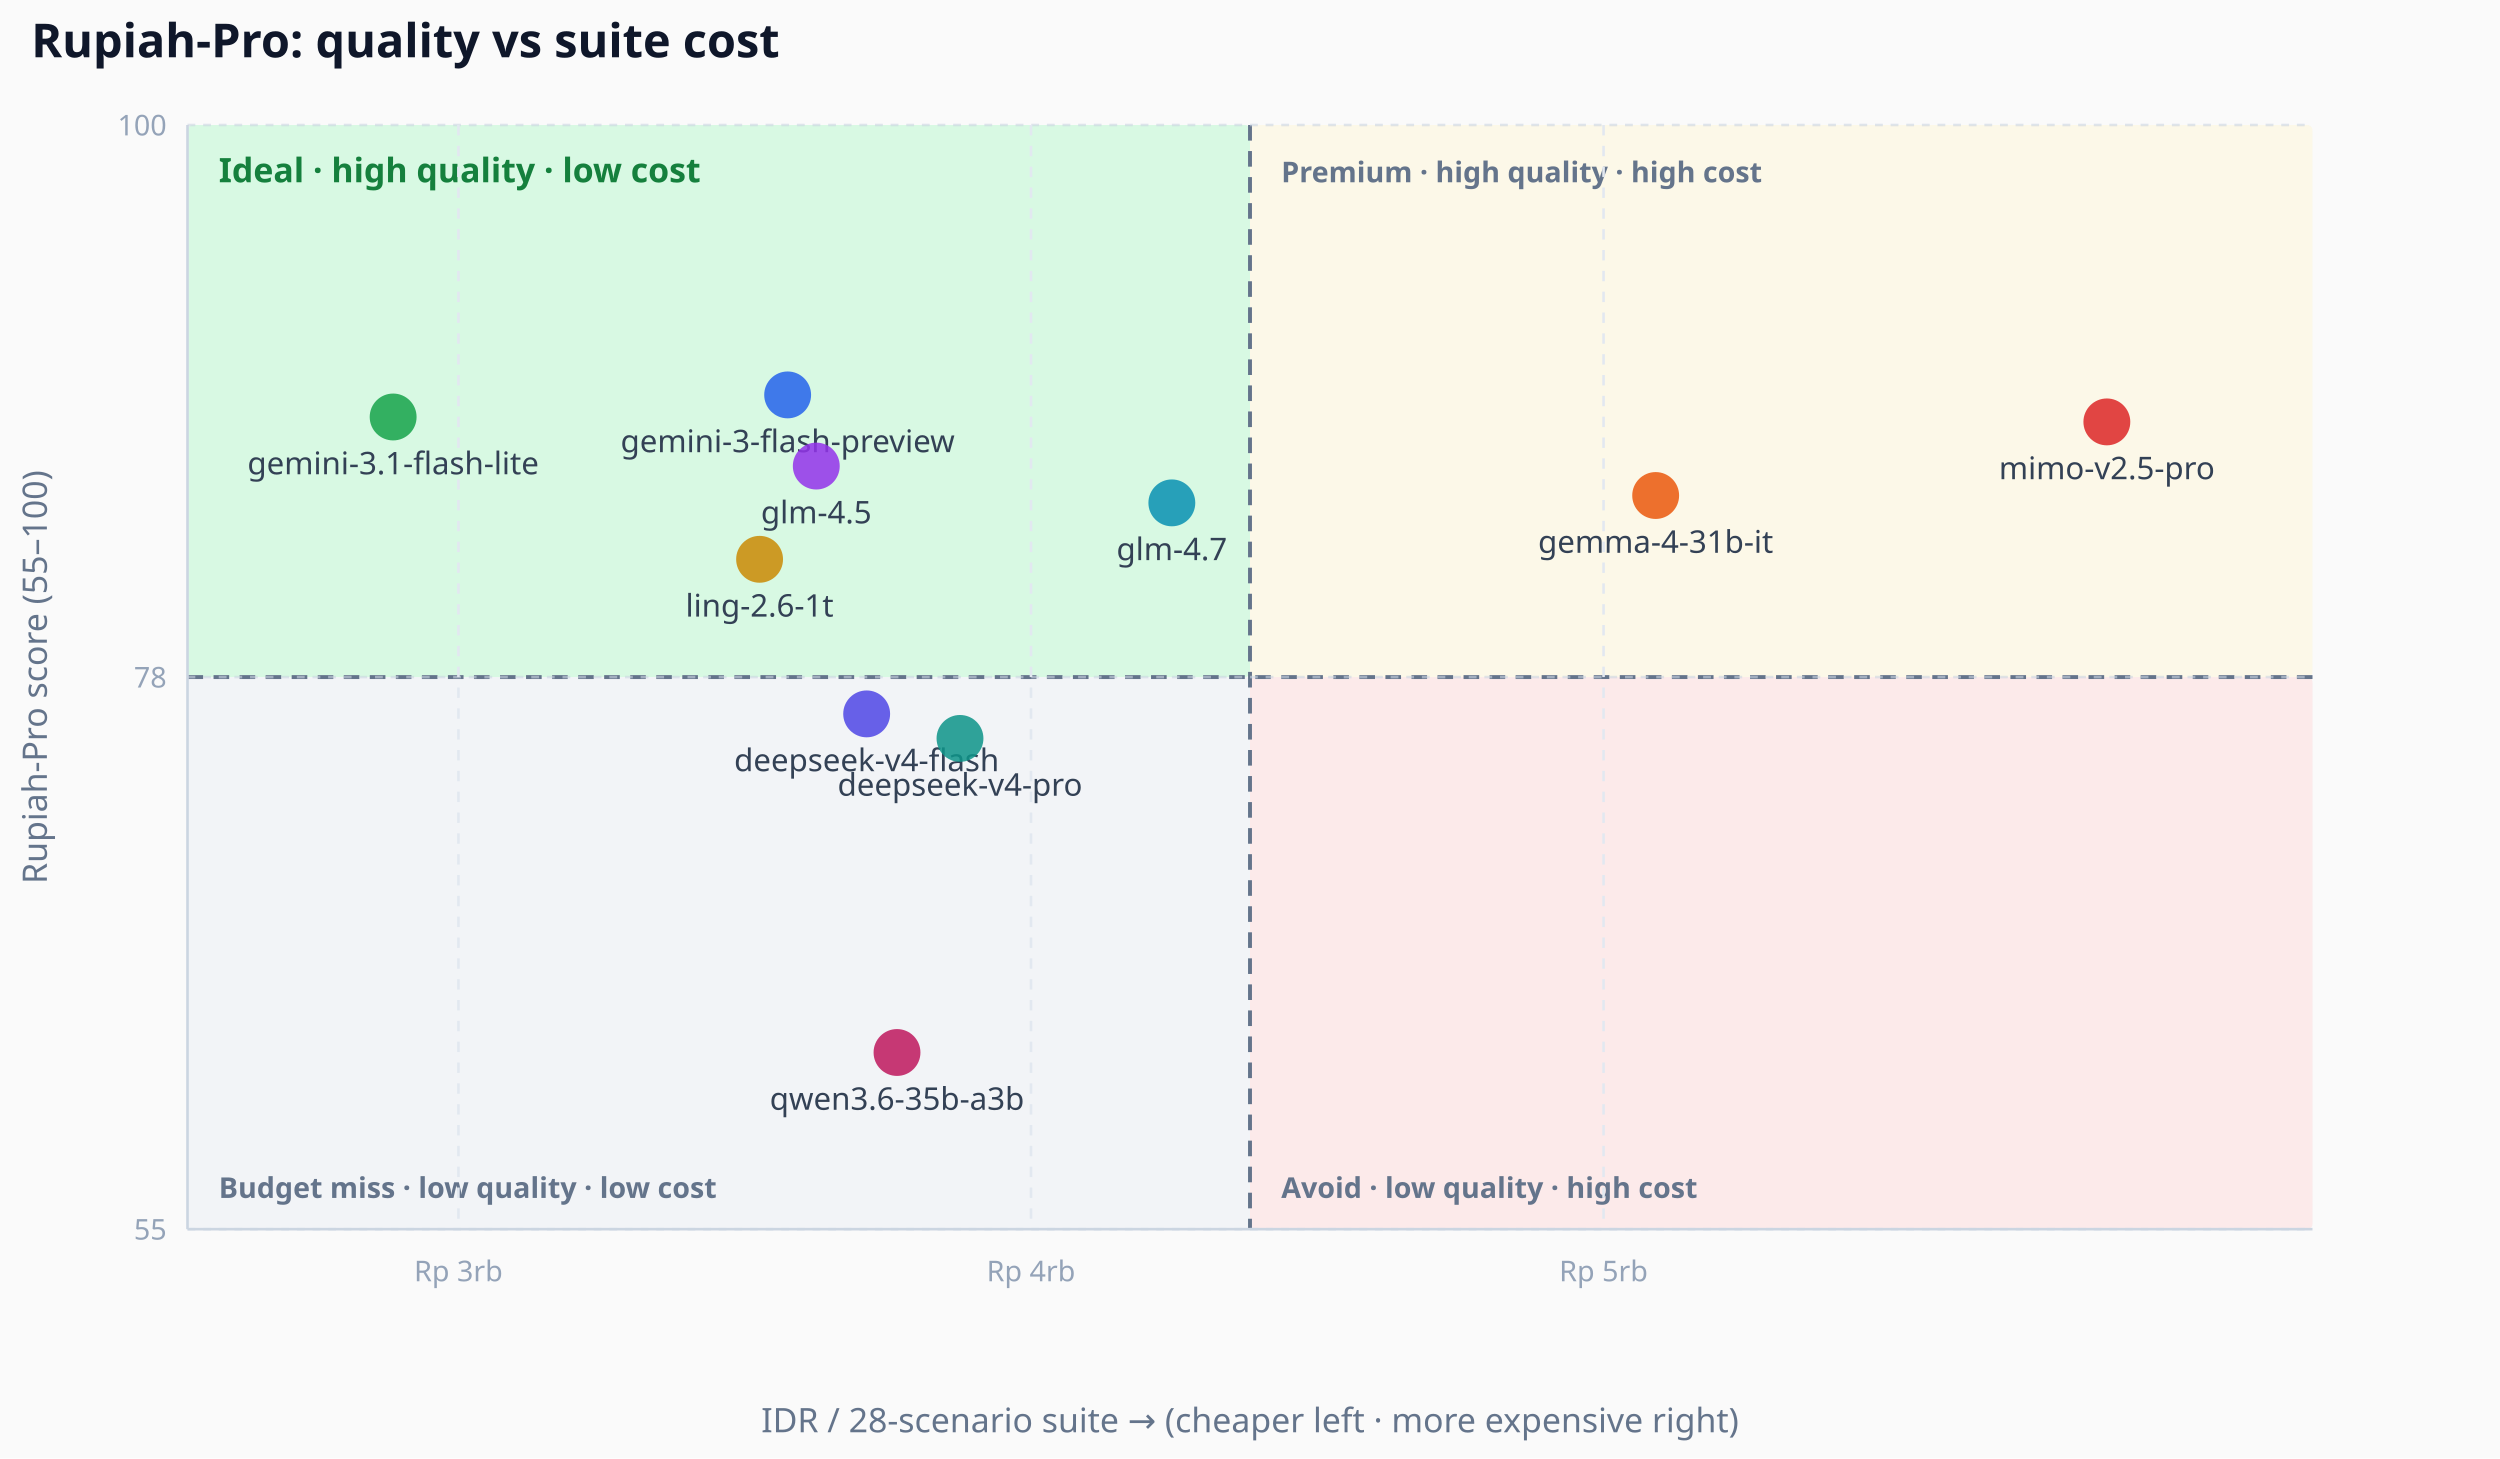
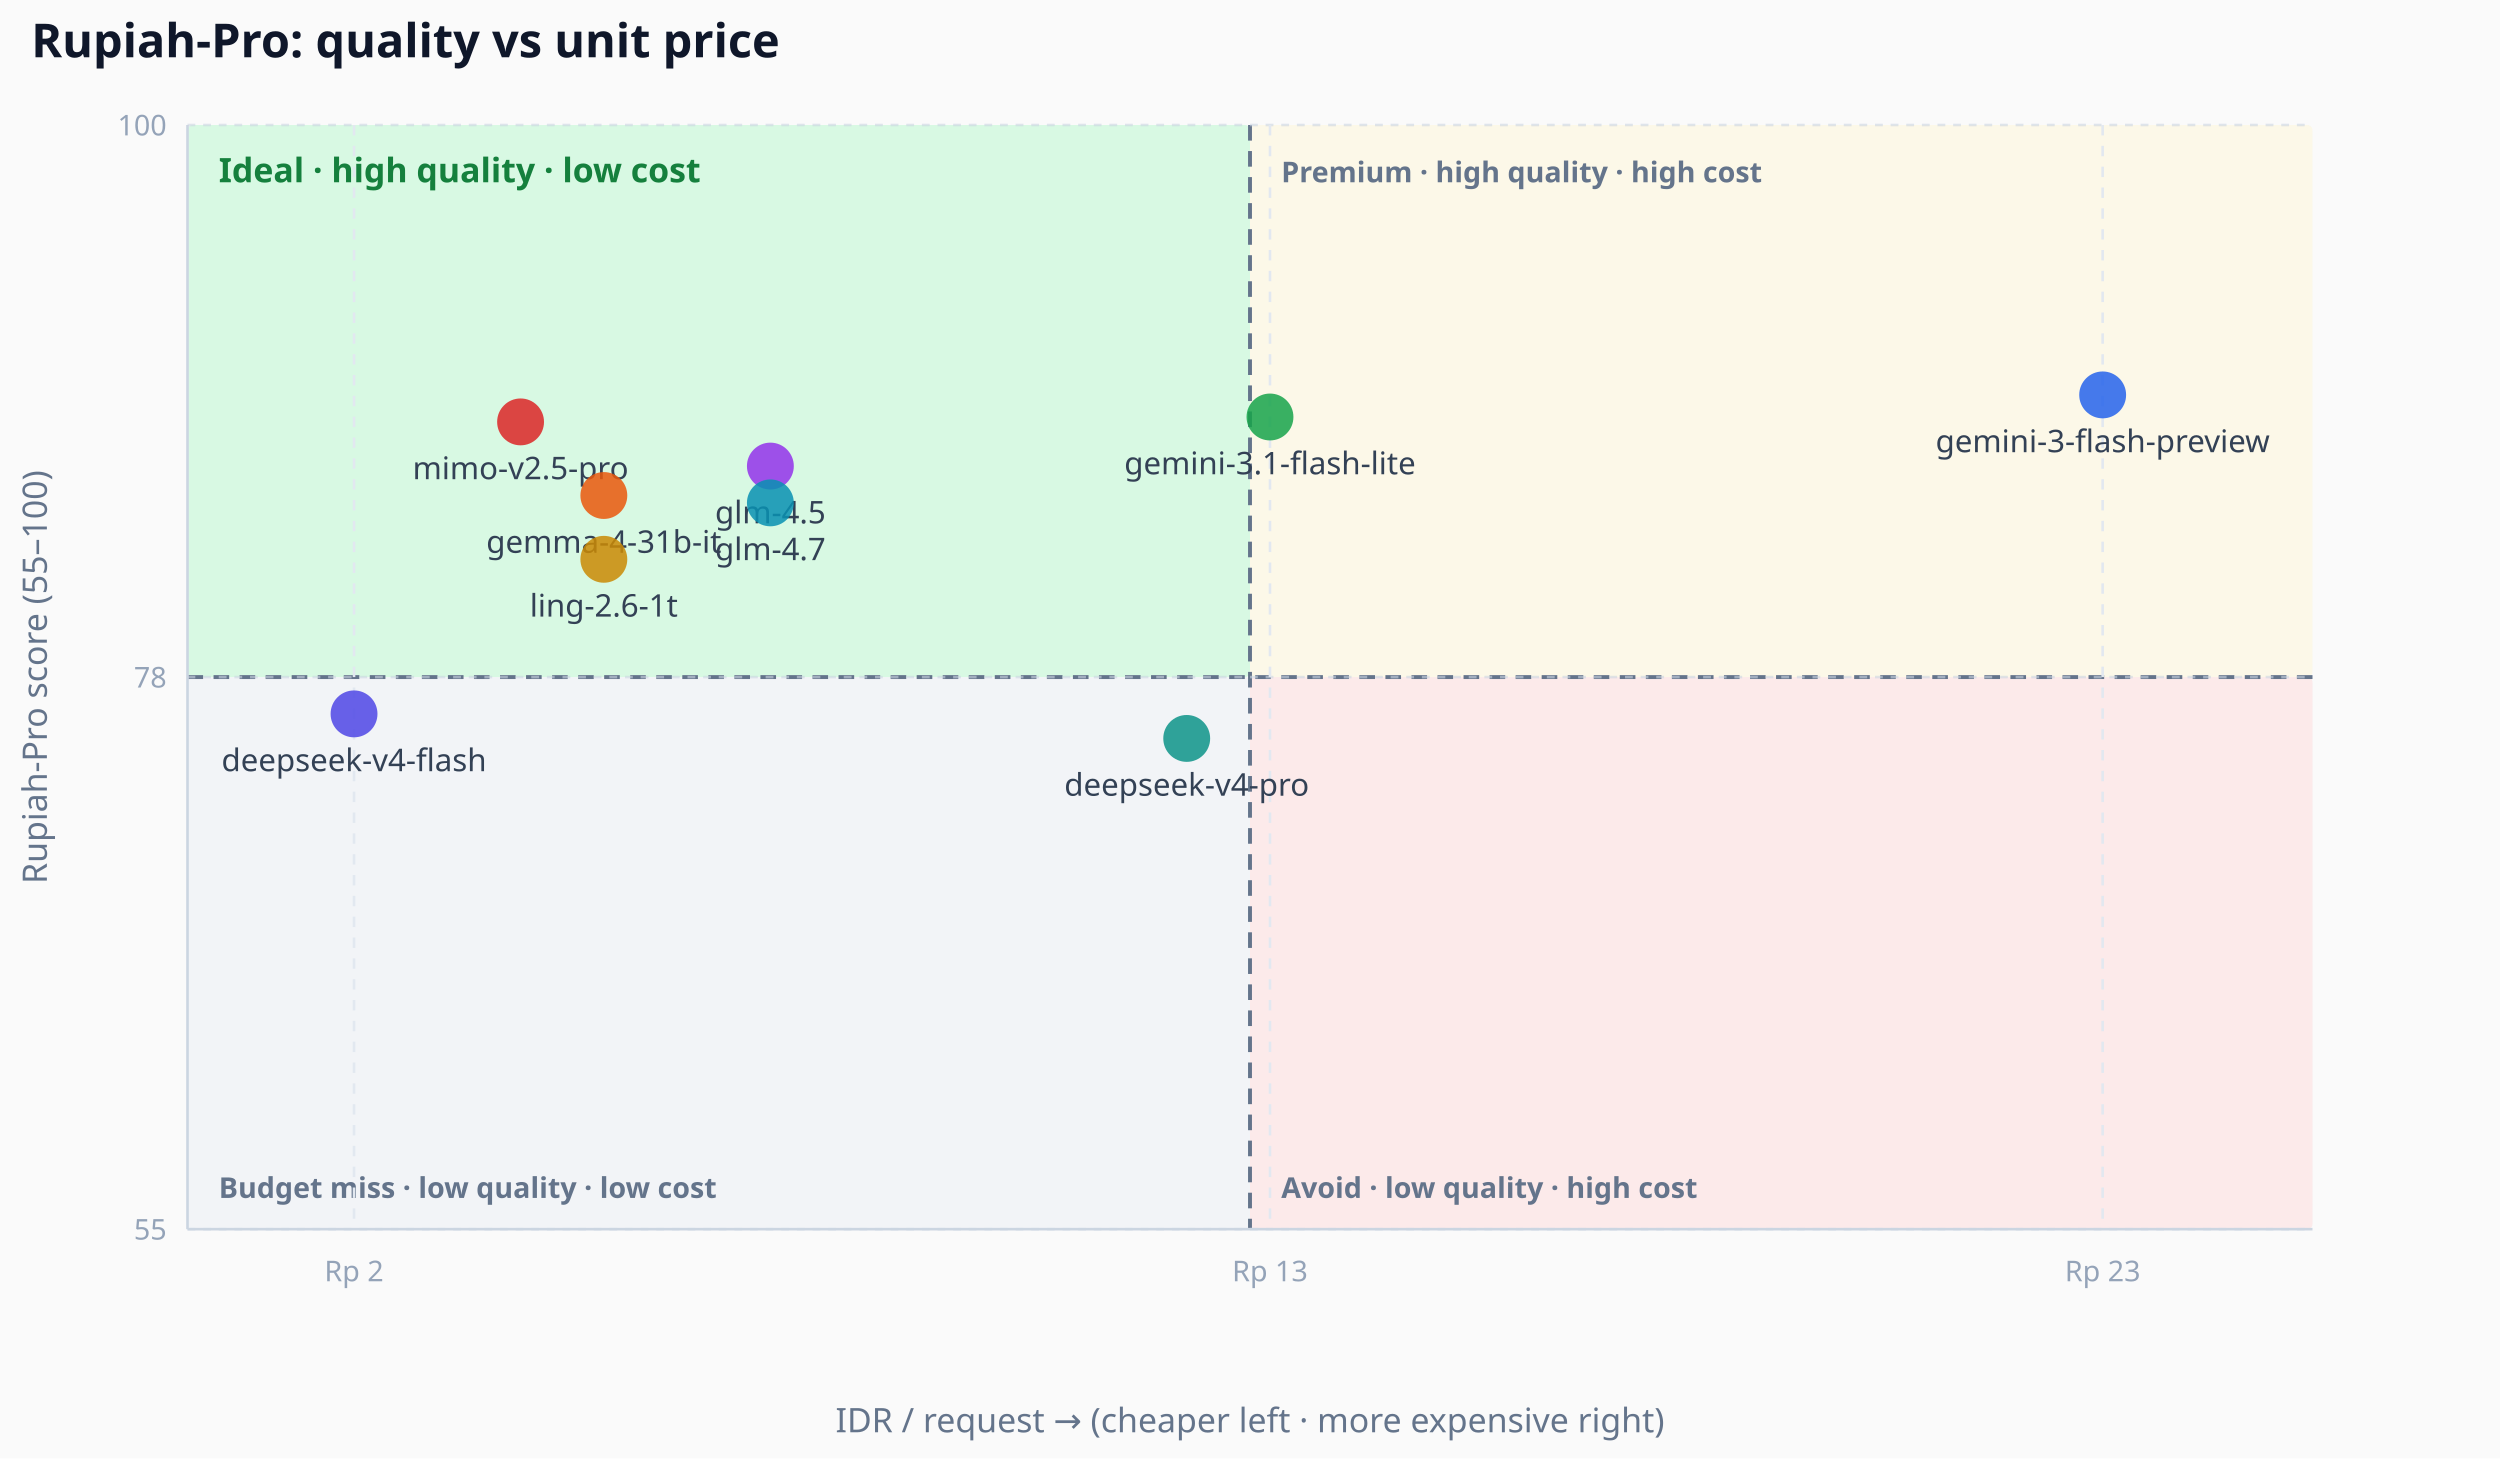
<svg xmlns="http://www.w3.org/2000/svg" viewBox="0 0 960 560" width="960" height="560">
  <style>
    .title { font: 600 18px system-ui, sans-serif; fill: #0f172a; }
    .axis { font: 13px system-ui, sans-serif; fill: #64748b; }
    .tick { font: 11px system-ui, sans-serif; fill: #94a3b8; }
    .dot-label { font: 12px system-ui, sans-serif; fill: #334155; }
    .ideal { font: 700 13px system-ui, sans-serif; fill: #15803d; }
    .quad-label { font: 600 11px system-ui, sans-serif; fill: #64748b; }
  </style>
  <rect width="100%" height="100%" fill="#fafafa" />
-   <text x="12" y="22" class="title">Rupiah-Pro: quality vs suite cost</text>
+   <text x="12" y="22" class="title">Rupiah-Pro: quality vs unit price</text>
  <rect x="72" y="48" width="408" height="212" fill="#bbf7d0" opacity="0.55" rx="2" />
  <rect x="480" y="48" width="408" height="212" fill="#fef3c7" opacity="0.35" rx="2" />
  <rect x="72" y="260" width="408" height="212" fill="#e2e8f0" opacity="0.35" rx="2" />
  <rect x="480" y="260" width="408" height="212" fill="#fecaca" opacity="0.35" rx="2" />
  <line x1="480" y1="48" x2="480" y2="472" stroke="#64748b" stroke-width="1.5" stroke-dasharray="6 4" />
  <line x1="72" y1="260" x2="888" y2="260" stroke="#64748b" stroke-width="1.5" stroke-dasharray="6 4" />
  <text x="84" y="70" class="ideal">Ideal · high quality · low cost</text>
  <text x="492" y="70" class="quad-label">Premium · high quality · high cost</text>
  <text x="84" y="460" class="quad-label">Budget miss · low quality · low cost</text>
  <text x="492" y="460" class="quad-label">Avoid · low quality · high cost</text>
  <line x1="72" y1="472" x2="888" y2="472" stroke="#cbd5e1" stroke-dasharray="3 3" opacity="0.6" />
  <text x="64" y="476" text-anchor="end" class="tick">55</text>
  <line x1="72" y1="260" x2="888" y2="260" stroke="#cbd5e1" stroke-dasharray="3 3" opacity="0.6" />
  <text x="64" y="264" text-anchor="end" class="tick">78</text>
  <line x1="72" y1="48" x2="888" y2="48" stroke="#cbd5e1" stroke-dasharray="3 3" opacity="0.6" />
  <text x="64" y="52" text-anchor="end" class="tick">100</text>
-   <line x1="176.033" y1="48" x2="176.033" y2="472" stroke="#e2e8f0" stroke-dasharray="4 4" />
-   <text x="176.033" y="492" text-anchor="middle" class="tick">Rp 3rb</text>
-   <line x1="395.901" y1="48" x2="395.901" y2="472" stroke="#e2e8f0" stroke-dasharray="4 4" />
-   <text x="395.901" y="492" text-anchor="middle" class="tick">Rp 4rb</text>
-   <line x1="615.768" y1="48" x2="615.768" y2="472" stroke="#e2e8f0" stroke-dasharray="4 4" />
-   <text x="615.768" y="492" text-anchor="middle" class="tick">Rp 5rb</text>
+   <line x1="135.95" y1="48" x2="135.95" y2="472" stroke="#e2e8f0" stroke-dasharray="4 4" />
+   <text x="135.95" y="492" text-anchor="middle" class="tick">Rp 2</text>
+   <line x1="487.674" y1="48" x2="487.674" y2="472" stroke="#e2e8f0" stroke-dasharray="4 4" />
+   <text x="487.674" y="492" text-anchor="middle" class="tick">Rp 13</text>
+   <line x1="807.423" y1="48" x2="807.423" y2="472" stroke="#e2e8f0" stroke-dasharray="4 4" />
+   <text x="807.423" y="492" text-anchor="middle" class="tick">Rp 23</text>
  <line x1="72" y1="472" x2="888" y2="472" stroke="#cbd5e1" />
  <line x1="72" y1="48" x2="72" y2="472" stroke="#cbd5e1" />
-   <text x="480" y="550" text-anchor="middle" class="axis">IDR / 28-scenario suite → (cheaper left · more expensive right)</text>
+   <text x="480" y="550" text-anchor="middle" class="axis">IDR / request → (cheaper left · more expensive right)</text>
  <text x="18" y="260" transform="rotate(-90 18 260)" text-anchor="middle" class="axis">Rupiah-Pro score (55–100)</text>
-   <circle cx="302.457" cy="151.644" r="9" fill="#2563eb" opacity="0.85" />
-   <text x="302.457" y="173.644" text-anchor="middle" class="dot-label">gemini-3-flash-preview</text>
-   <circle cx="150.968" cy="160.124" r="9" fill="#16a34a" opacity="0.85" />
-   <text x="150.968" y="182.124" text-anchor="middle" class="dot-label">gemini-3.1-flash-lite</text>
-   <circle cx="809.032" cy="162.009" r="9" fill="#dc2626" opacity="0.85" />
-   <text x="809.032" y="184.009" text-anchor="middle" class="dot-label">mimo-v2.5-pro</text>
-   <circle cx="313.45" cy="178.969" r="9" fill="#9333ea" opacity="0.85" />
-   <text x="313.45" y="200.969" text-anchor="middle" class="dot-label">glm-4.5</text>
-   <circle cx="635.776" cy="190.276" r="9" fill="#ea580c" opacity="0.85" />
-   <text x="635.776" y="212.276" text-anchor="middle" class="dot-label">gemma-4-31b-it</text>
-   <circle cx="449.988" cy="193.102" r="9" fill="#0891b2" opacity="0.85" />
-   <text x="449.988" y="215.102" text-anchor="middle" class="dot-label">glm-4.7</text>
-   <circle cx="291.683" cy="214.773" r="9" fill="#ca8a04" opacity="0.85" />
-   <text x="291.683" y="236.773" text-anchor="middle" class="dot-label">ling-2.6-1t</text>
-   <circle cx="332.798" cy="274.133" r="9" fill="#4f46e5" opacity="0.85" />
-   <text x="332.798" y="296.133" text-anchor="middle" class="dot-label">deepseek-v4-flash</text>
-   <circle cx="368.637" cy="283.556" r="9" fill="#0d9488" opacity="0.85" />
-   <text x="368.637" y="305.556" text-anchor="middle" class="dot-label">deepseek-v4-pro</text>
-   <circle cx="344.451" cy="404.16" r="9" fill="#be185d" opacity="0.85" />
-   <text x="344.451" y="426.16" text-anchor="middle" class="dot-label">qwen3.6-35b-a3b</text>
+   <circle cx="807.423" cy="151.644" r="9" fill="#2563eb" opacity="0.85" />
+   <text x="807.423" y="173.644" text-anchor="middle" class="dot-label">gemini-3-flash-preview</text>
+   <circle cx="487.674" cy="160.124" r="9" fill="#16a34a" opacity="0.85" />
+   <text x="487.674" y="182.124" text-anchor="middle" class="dot-label">gemini-3.1-flash-lite</text>
+   <circle cx="199.9" cy="162.009" r="9" fill="#dc2626" opacity="0.85" />
+   <text x="199.9" y="184.009" text-anchor="middle" class="dot-label">mimo-v2.5-pro</text>
+   <circle cx="295.824" cy="178.969" r="9" fill="#9333ea" opacity="0.85" />
+   <text x="295.824" y="200.969" text-anchor="middle" class="dot-label">glm-4.5</text>
+   <circle cx="231.875" cy="190.276" r="9" fill="#ea580c" opacity="0.85" />
+   <text x="231.875" y="212.276" text-anchor="middle" class="dot-label">gemma-4-31b-it</text>
+   <circle cx="295.824" cy="193.102" r="9" fill="#0891b2" opacity="0.85" />
+   <text x="295.824" y="215.102" text-anchor="middle" class="dot-label">glm-4.7</text>
+   <circle cx="231.875" cy="214.773" r="9" fill="#ca8a04" opacity="0.85" />
+   <text x="231.875" y="236.773" text-anchor="middle" class="dot-label">ling-2.6-1t</text>
+   <circle cx="135.95" cy="274.133" r="9" fill="#4f46e5" opacity="0.85" />
+   <text x="135.95" y="296.133" text-anchor="middle" class="dot-label">deepseek-v4-flash</text>
+   <circle cx="455.699" cy="283.556" r="9" fill="#0d9488" opacity="0.85" />
+   <text x="455.699" y="305.556" text-anchor="middle" class="dot-label">deepseek-v4-pro</text>
</svg>
